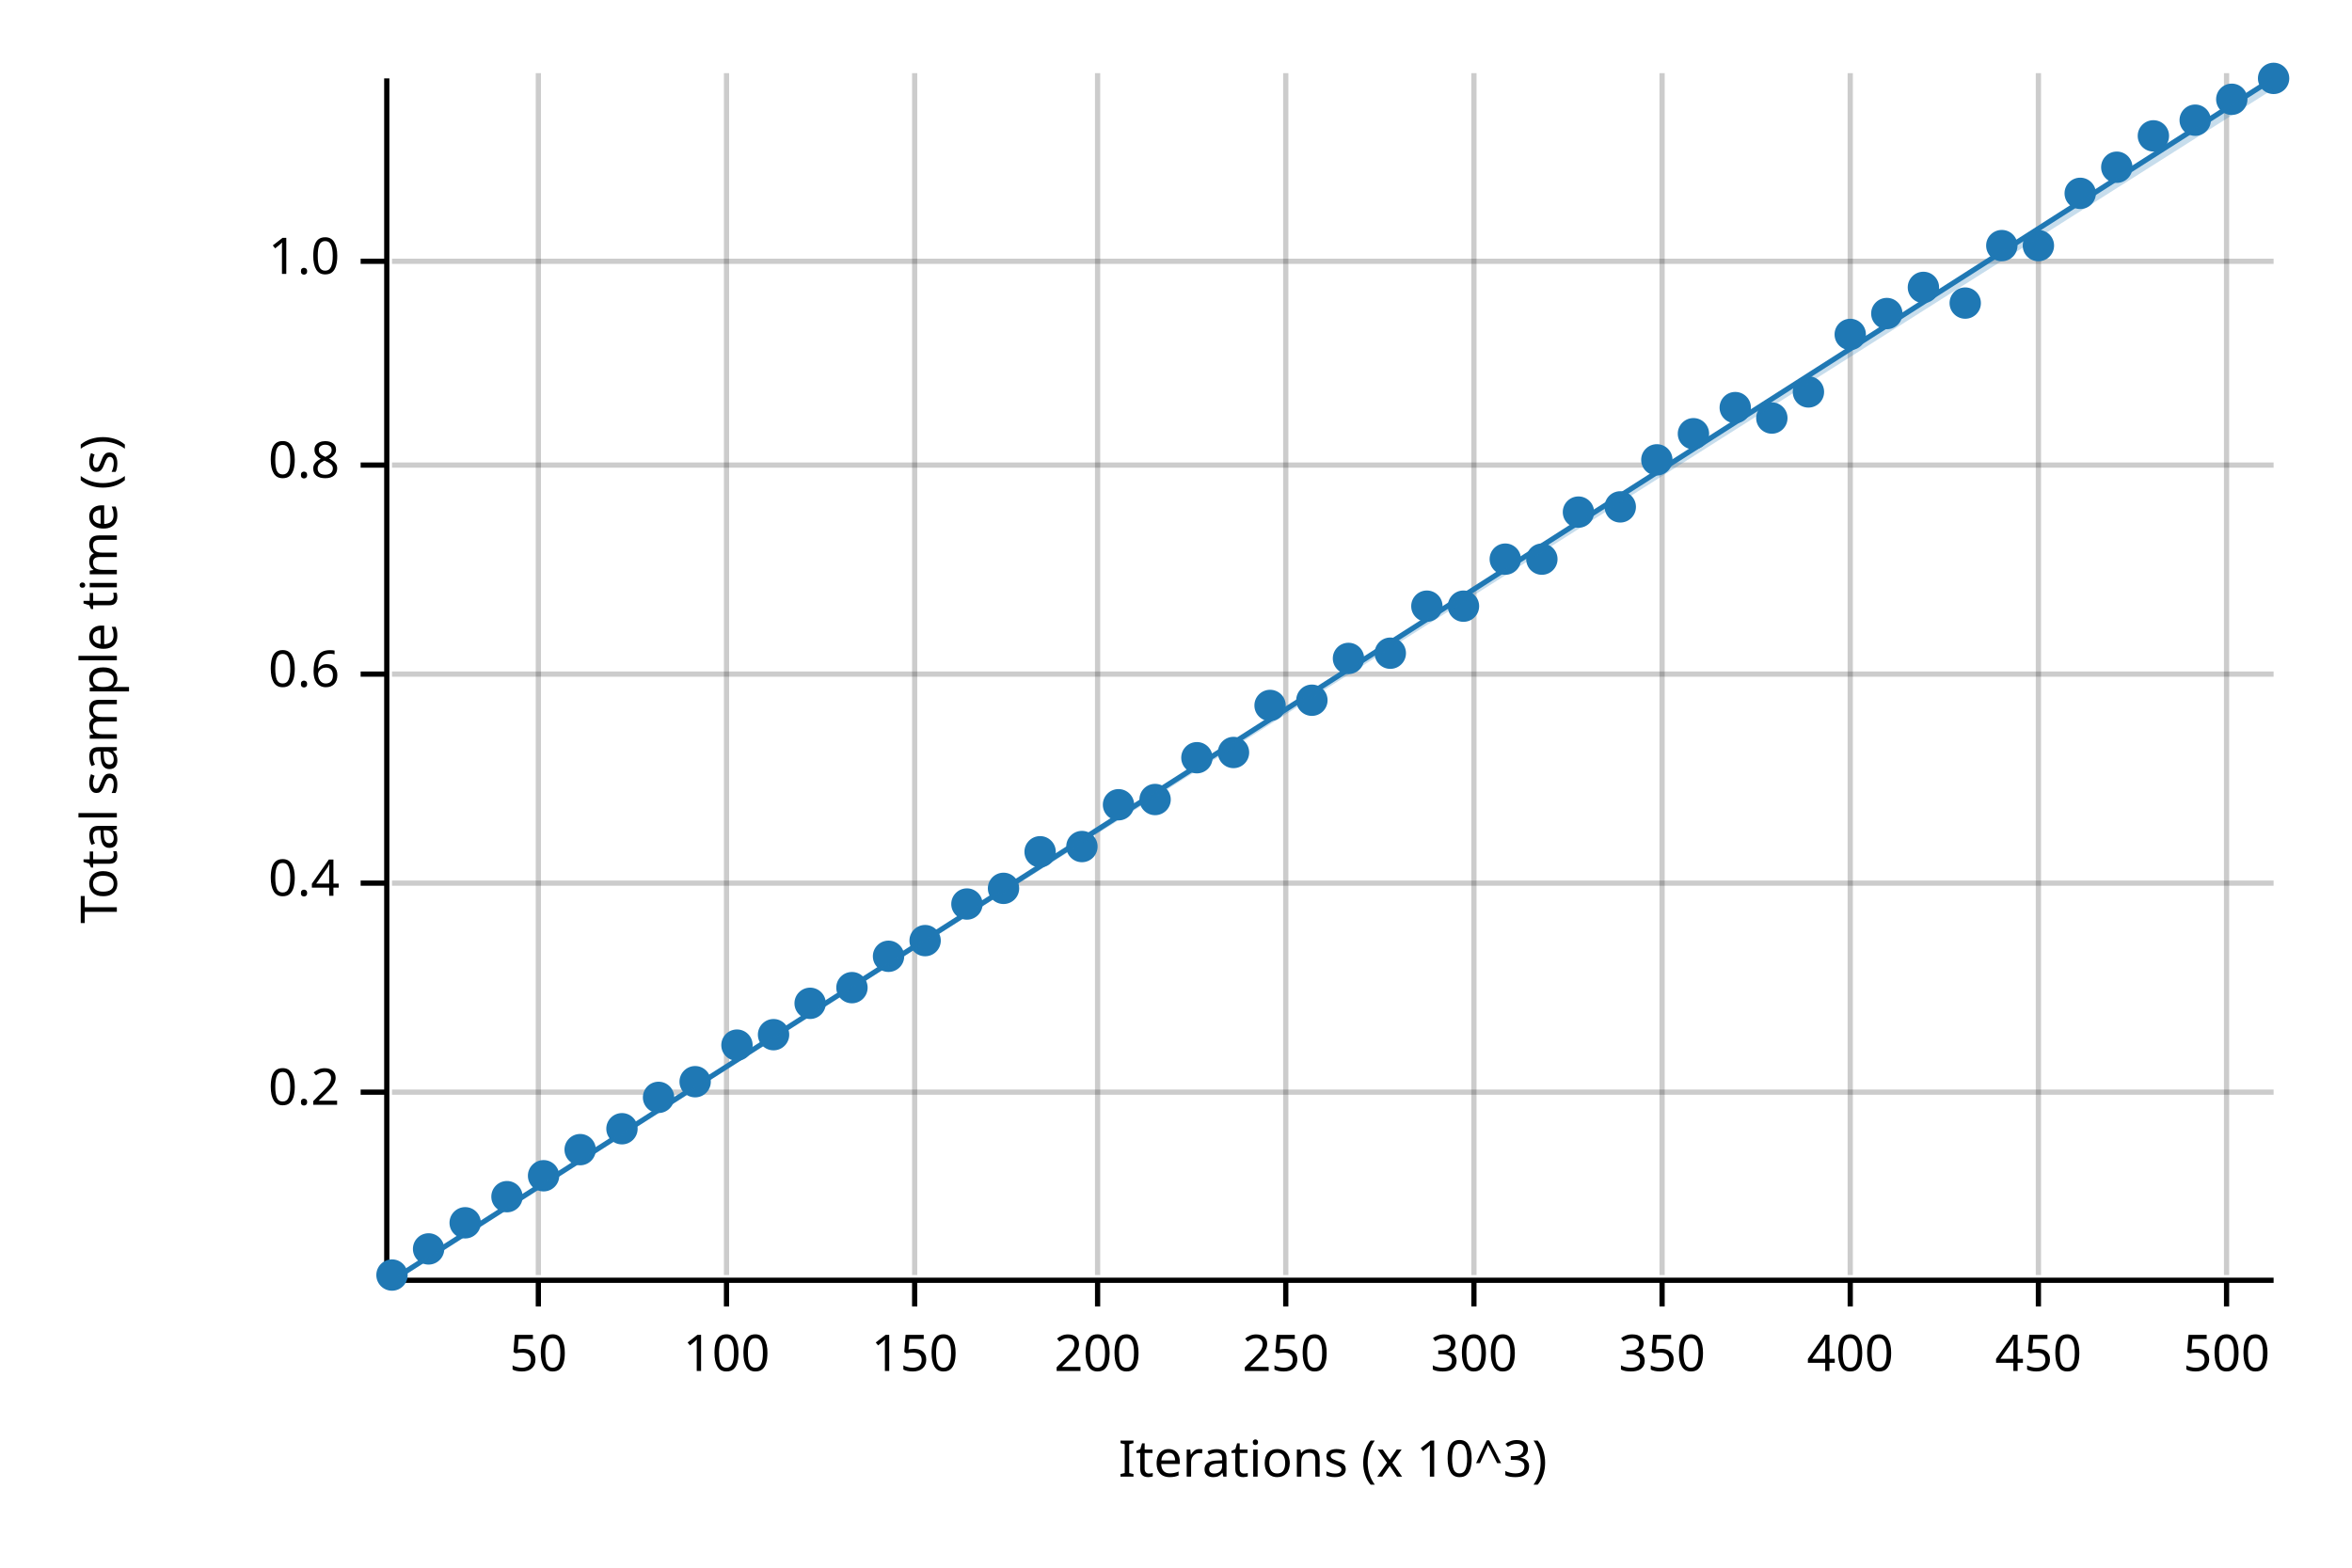
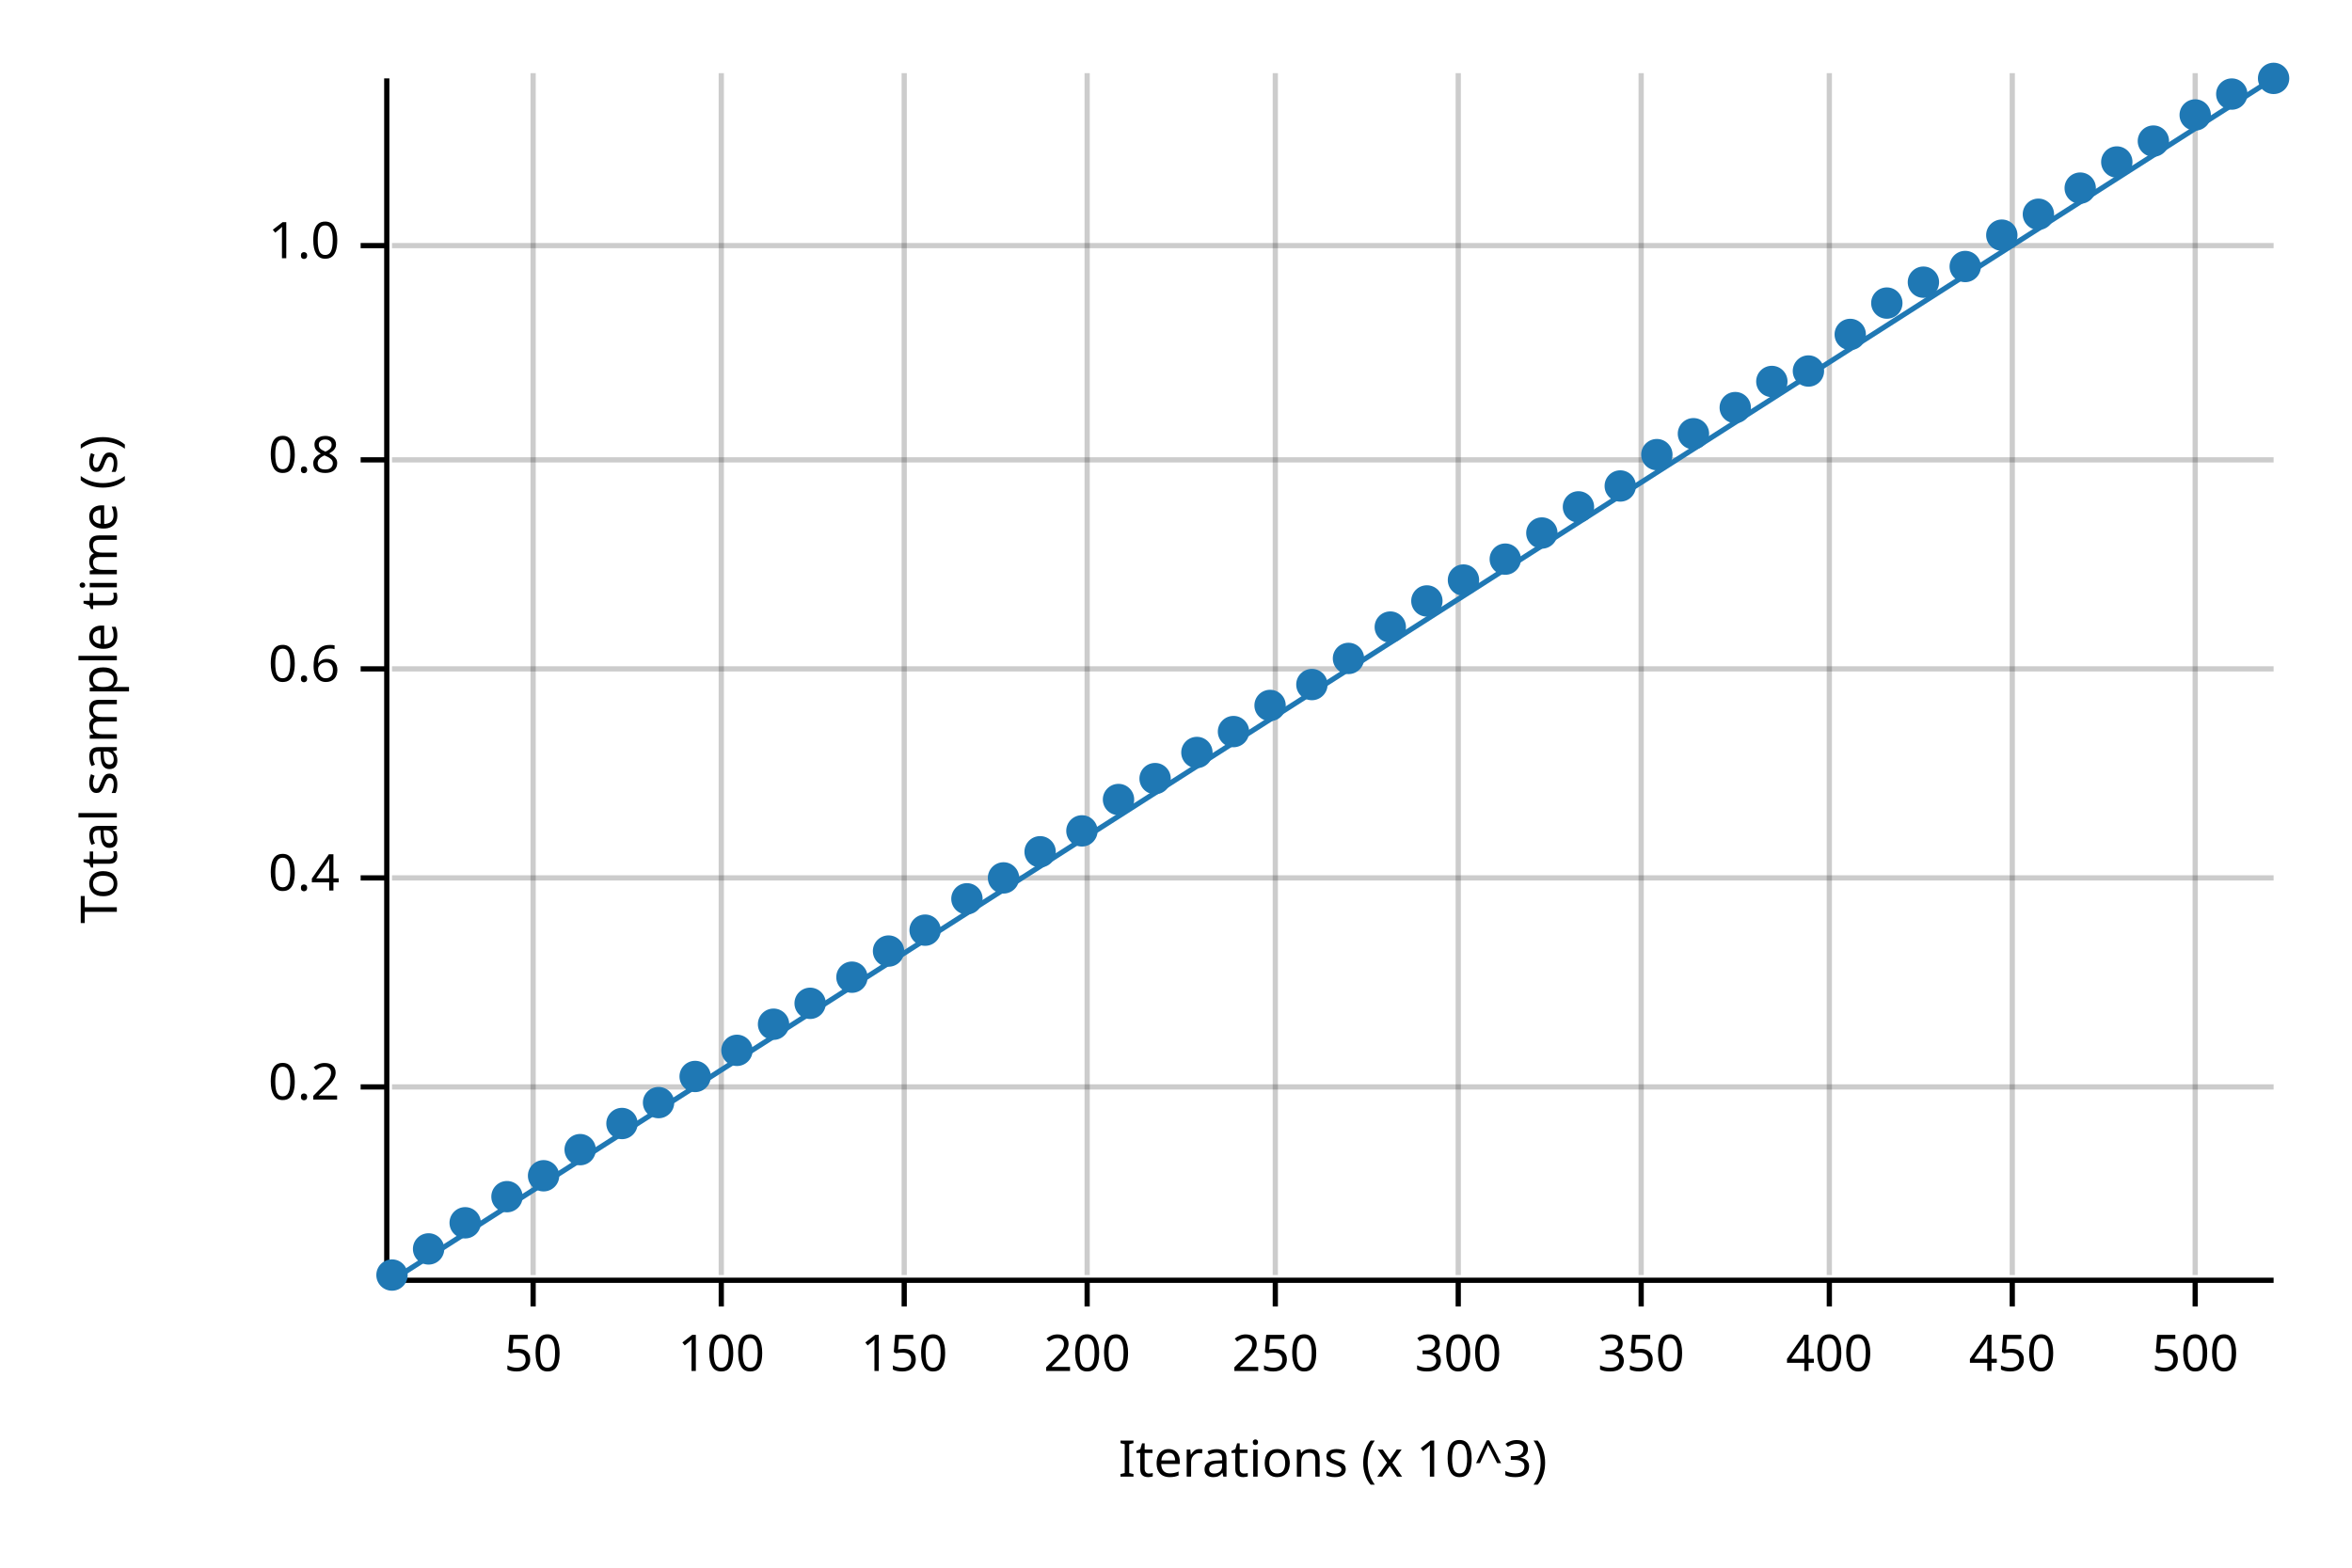
<svg xmlns="http://www.w3.org/2000/svg" width="450" height="300" viewBox="0 0 450 300">
  <text x="15" y="130" dy="0.76em" text-anchor="middle" font-family="sans-serif" font-size="9.677" opacity="1" fill="#000000" transform="rotate(270, 15, 130)">
Total sample time (s)
</text>
  <text x="255" y="285" dy="-0.5ex" text-anchor="middle" font-family="sans-serif" font-size="9.677" opacity="1" fill="#000000">
Iterations (x 10^3)
</text>
-   <line opacity="0.2" stroke="#000000" stroke-width="1" x1="103" y1="244" x2="103" y2="14" />
-   <line opacity="0.2" stroke="#000000" stroke-width="1" x1="139" y1="244" x2="139" y2="14" />
-   <line opacity="0.2" stroke="#000000" stroke-width="1" x1="175" y1="244" x2="175" y2="14" />
-   <line opacity="0.2" stroke="#000000" stroke-width="1" x1="210" y1="244" x2="210" y2="14" />
-   <line opacity="0.2" stroke="#000000" stroke-width="1" x1="246" y1="244" x2="246" y2="14" />
-   <line opacity="0.2" stroke="#000000" stroke-width="1" x1="282" y1="244" x2="282" y2="14" />
-   <line opacity="0.2" stroke="#000000" stroke-width="1" x1="318" y1="244" x2="318" y2="14" />
-   <line opacity="0.2" stroke="#000000" stroke-width="1" x1="354" y1="244" x2="354" y2="14" />
-   <line opacity="0.2" stroke="#000000" stroke-width="1" x1="390" y1="244" x2="390" y2="14" />
-   <line opacity="0.2" stroke="#000000" stroke-width="1" x1="426" y1="244" x2="426" y2="14" />
-   <line opacity="0.2" stroke="#000000" stroke-width="1" x1="75" y1="209" x2="435" y2="209" />
-   <line opacity="0.2" stroke="#000000" stroke-width="1" x1="75" y1="169" x2="435" y2="169" />
-   <line opacity="0.2" stroke="#000000" stroke-width="1" x1="75" y1="129" x2="435" y2="129" />
-   <line opacity="0.2" stroke="#000000" stroke-width="1" x1="75" y1="89" x2="435" y2="89" />
-   <line opacity="0.2" stroke="#000000" stroke-width="1" x1="75" y1="50" x2="435" y2="50" />
+   <line opacity="0.2" stroke="#000000" stroke-width="1" x1="102" y1="244" x2="102" y2="14" />
+   <line opacity="0.2" stroke="#000000" stroke-width="1" x1="138" y1="244" x2="138" y2="14" />
+   <line opacity="0.2" stroke="#000000" stroke-width="1" x1="173" y1="244" x2="173" y2="14" />
+   <line opacity="0.2" stroke="#000000" stroke-width="1" x1="208" y1="244" x2="208" y2="14" />
+   <line opacity="0.2" stroke="#000000" stroke-width="1" x1="244" y1="244" x2="244" y2="14" />
+   <line opacity="0.2" stroke="#000000" stroke-width="1" x1="279" y1="244" x2="279" y2="14" />
+   <line opacity="0.2" stroke="#000000" stroke-width="1" x1="314" y1="244" x2="314" y2="14" />
+   <line opacity="0.2" stroke="#000000" stroke-width="1" x1="350" y1="244" x2="350" y2="14" />
+   <line opacity="0.2" stroke="#000000" stroke-width="1" x1="385" y1="244" x2="385" y2="14" />
+   <line opacity="0.2" stroke="#000000" stroke-width="1" x1="420" y1="244" x2="420" y2="14" />
+   <line opacity="0.2" stroke="#000000" stroke-width="1" x1="75" y1="208" x2="435" y2="208" />
+   <line opacity="0.2" stroke="#000000" stroke-width="1" x1="75" y1="168" x2="435" y2="168" />
+   <line opacity="0.2" stroke="#000000" stroke-width="1" x1="75" y1="128" x2="435" y2="128" />
+   <line opacity="0.2" stroke="#000000" stroke-width="1" x1="75" y1="88" x2="435" y2="88" />
+   <line opacity="0.2" stroke="#000000" stroke-width="1" x1="75" y1="47" x2="435" y2="47" />
  <polyline fill="none" opacity="1" stroke="#000000" stroke-width="1" points="74,15 74,245 " />
-   <text x="65" y="209" dy="0.5ex" text-anchor="end" font-family="sans-serif" font-size="9.677" opacity="1" fill="#000000">
+   <text x="65" y="208" dy="0.5ex" text-anchor="end" font-family="sans-serif" font-size="9.677" opacity="1" fill="#000000">
0.2
</text>
-   <polyline fill="none" opacity="1" stroke="#000000" stroke-width="1" points="69,209 74,209 " />
-   <text x="65" y="169" dy="0.5ex" text-anchor="end" font-family="sans-serif" font-size="9.677" opacity="1" fill="#000000">
+   <polyline fill="none" opacity="1" stroke="#000000" stroke-width="1" points="69,208 74,208 " />
+   <text x="65" y="168" dy="0.5ex" text-anchor="end" font-family="sans-serif" font-size="9.677" opacity="1" fill="#000000">
0.4
</text>
-   <polyline fill="none" opacity="1" stroke="#000000" stroke-width="1" points="69,169 74,169 " />
-   <text x="65" y="129" dy="0.5ex" text-anchor="end" font-family="sans-serif" font-size="9.677" opacity="1" fill="#000000">
+   <polyline fill="none" opacity="1" stroke="#000000" stroke-width="1" points="69,168 74,168 " />
+   <text x="65" y="128" dy="0.5ex" text-anchor="end" font-family="sans-serif" font-size="9.677" opacity="1" fill="#000000">
0.6
</text>
-   <polyline fill="none" opacity="1" stroke="#000000" stroke-width="1" points="69,129 74,129 " />
-   <text x="65" y="89" dy="0.5ex" text-anchor="end" font-family="sans-serif" font-size="9.677" opacity="1" fill="#000000">
+   <polyline fill="none" opacity="1" stroke="#000000" stroke-width="1" points="69,128 74,128 " />
+   <text x="65" y="88" dy="0.5ex" text-anchor="end" font-family="sans-serif" font-size="9.677" opacity="1" fill="#000000">
0.8
</text>
-   <polyline fill="none" opacity="1" stroke="#000000" stroke-width="1" points="69,89 74,89 " />
-   <text x="65" y="50" dy="0.5ex" text-anchor="end" font-family="sans-serif" font-size="9.677" opacity="1" fill="#000000">
+   <polyline fill="none" opacity="1" stroke="#000000" stroke-width="1" points="69,88 74,88 " />
+   <text x="65" y="47" dy="0.5ex" text-anchor="end" font-family="sans-serif" font-size="9.677" opacity="1" fill="#000000">
1.0
</text>
-   <polyline fill="none" opacity="1" stroke="#000000" stroke-width="1" points="69,50 74,50 " />
+   <polyline fill="none" opacity="1" stroke="#000000" stroke-width="1" points="69,47 74,47 " />
  <polyline fill="none" opacity="1" stroke="#000000" stroke-width="1" points="75,245 435,245 " />
-   <text x="103" y="255" dy="0.76em" text-anchor="middle" font-family="sans-serif" font-size="9.677" opacity="1" fill="#000000">
+   <text x="102" y="255" dy="0.76em" text-anchor="middle" font-family="sans-serif" font-size="9.677" opacity="1" fill="#000000">
50
</text>
-   <polyline fill="none" opacity="1" stroke="#000000" stroke-width="1" points="103,245 103,250 " />
-   <text x="139" y="255" dy="0.76em" text-anchor="middle" font-family="sans-serif" font-size="9.677" opacity="1" fill="#000000">
+   <polyline fill="none" opacity="1" stroke="#000000" stroke-width="1" points="102,245 102,250 " />
+   <text x="138" y="255" dy="0.76em" text-anchor="middle" font-family="sans-serif" font-size="9.677" opacity="1" fill="#000000">
100
</text>
-   <polyline fill="none" opacity="1" stroke="#000000" stroke-width="1" points="139,245 139,250 " />
-   <text x="175" y="255" dy="0.76em" text-anchor="middle" font-family="sans-serif" font-size="9.677" opacity="1" fill="#000000">
+   <polyline fill="none" opacity="1" stroke="#000000" stroke-width="1" points="138,245 138,250 " />
+   <text x="173" y="255" dy="0.76em" text-anchor="middle" font-family="sans-serif" font-size="9.677" opacity="1" fill="#000000">
150
</text>
-   <polyline fill="none" opacity="1" stroke="#000000" stroke-width="1" points="175,245 175,250 " />
-   <text x="210" y="255" dy="0.76em" text-anchor="middle" font-family="sans-serif" font-size="9.677" opacity="1" fill="#000000">
+   <polyline fill="none" opacity="1" stroke="#000000" stroke-width="1" points="173,245 173,250 " />
+   <text x="208" y="255" dy="0.76em" text-anchor="middle" font-family="sans-serif" font-size="9.677" opacity="1" fill="#000000">
200
</text>
-   <polyline fill="none" opacity="1" stroke="#000000" stroke-width="1" points="210,245 210,250 " />
-   <text x="246" y="255" dy="0.76em" text-anchor="middle" font-family="sans-serif" font-size="9.677" opacity="1" fill="#000000">
+   <polyline fill="none" opacity="1" stroke="#000000" stroke-width="1" points="208,245 208,250 " />
+   <text x="244" y="255" dy="0.76em" text-anchor="middle" font-family="sans-serif" font-size="9.677" opacity="1" fill="#000000">
250
</text>
-   <polyline fill="none" opacity="1" stroke="#000000" stroke-width="1" points="246,245 246,250 " />
-   <text x="282" y="255" dy="0.76em" text-anchor="middle" font-family="sans-serif" font-size="9.677" opacity="1" fill="#000000">
+   <polyline fill="none" opacity="1" stroke="#000000" stroke-width="1" points="244,245 244,250 " />
+   <text x="279" y="255" dy="0.76em" text-anchor="middle" font-family="sans-serif" font-size="9.677" opacity="1" fill="#000000">
300
</text>
-   <polyline fill="none" opacity="1" stroke="#000000" stroke-width="1" points="282,245 282,250 " />
-   <text x="318" y="255" dy="0.76em" text-anchor="middle" font-family="sans-serif" font-size="9.677" opacity="1" fill="#000000">
+   <polyline fill="none" opacity="1" stroke="#000000" stroke-width="1" points="279,245 279,250 " />
+   <text x="314" y="255" dy="0.76em" text-anchor="middle" font-family="sans-serif" font-size="9.677" opacity="1" fill="#000000">
350
</text>
-   <polyline fill="none" opacity="1" stroke="#000000" stroke-width="1" points="318,245 318,250 " />
-   <text x="354" y="255" dy="0.76em" text-anchor="middle" font-family="sans-serif" font-size="9.677" opacity="1" fill="#000000">
+   <polyline fill="none" opacity="1" stroke="#000000" stroke-width="1" points="314,245 314,250 " />
+   <text x="350" y="255" dy="0.76em" text-anchor="middle" font-family="sans-serif" font-size="9.677" opacity="1" fill="#000000">
400
</text>
-   <polyline fill="none" opacity="1" stroke="#000000" stroke-width="1" points="354,245 354,250 " />
-   <text x="390" y="255" dy="0.76em" text-anchor="middle" font-family="sans-serif" font-size="9.677" opacity="1" fill="#000000">
+   <polyline fill="none" opacity="1" stroke="#000000" stroke-width="1" points="350,245 350,250 " />
+   <text x="385" y="255" dy="0.76em" text-anchor="middle" font-family="sans-serif" font-size="9.677" opacity="1" fill="#000000">
450
</text>
-   <polyline fill="none" opacity="1" stroke="#000000" stroke-width="1" points="390,245 390,250 " />
-   <text x="426" y="255" dy="0.76em" text-anchor="middle" font-family="sans-serif" font-size="9.677" opacity="1" fill="#000000">
+   <polyline fill="none" opacity="1" stroke="#000000" stroke-width="1" points="385,245 385,250 " />
+   <text x="420" y="255" dy="0.76em" text-anchor="middle" font-family="sans-serif" font-size="9.677" opacity="1" fill="#000000">
500
</text>
-   <polyline fill="none" opacity="1" stroke="#000000" stroke-width="1" points="426,245 426,250 " />
+   <polyline fill="none" opacity="1" stroke="#000000" stroke-width="1" points="420,245 420,250 " />
  <circle cx="75" cy="244" r="3" opacity="1" fill="#1F78B4" stroke="none" stroke-width="1" />
  <circle cx="82" cy="239" r="3" opacity="1" fill="#1F78B4" stroke="none" stroke-width="1" />
  <circle cx="89" cy="234" r="3" opacity="1" fill="#1F78B4" stroke="none" stroke-width="1" />
  <circle cx="97" cy="229" r="3" opacity="1" fill="#1F78B4" stroke="none" stroke-width="1" />
  <circle cx="104" cy="225" r="3" opacity="1" fill="#1F78B4" stroke="none" stroke-width="1" />
  <circle cx="111" cy="220" r="3" opacity="1" fill="#1F78B4" stroke="none" stroke-width="1" />
-   <circle cx="119" cy="216" r="3" opacity="1" fill="#1F78B4" stroke="none" stroke-width="1" />
-   <circle cx="126" cy="210" r="3" opacity="1" fill="#1F78B4" stroke="none" stroke-width="1" />
-   <circle cx="133" cy="207" r="3" opacity="1" fill="#1F78B4" stroke="none" stroke-width="1" />
-   <circle cx="141" cy="200" r="3" opacity="1" fill="#1F78B4" stroke="none" stroke-width="1" />
-   <circle cx="148" cy="198" r="3" opacity="1" fill="#1F78B4" stroke="none" stroke-width="1" />
+   <circle cx="119" cy="215" r="3" opacity="1" fill="#1F78B4" stroke="none" stroke-width="1" />
+   <circle cx="126" cy="211" r="3" opacity="1" fill="#1F78B4" stroke="none" stroke-width="1" />
+   <circle cx="133" cy="206" r="3" opacity="1" fill="#1F78B4" stroke="none" stroke-width="1" />
+   <circle cx="141" cy="201" r="3" opacity="1" fill="#1F78B4" stroke="none" stroke-width="1" />
+   <circle cx="148" cy="196" r="3" opacity="1" fill="#1F78B4" stroke="none" stroke-width="1" />
  <circle cx="155" cy="192" r="3" opacity="1" fill="#1F78B4" stroke="none" stroke-width="1" />
-   <circle cx="163" cy="189" r="3" opacity="1" fill="#1F78B4" stroke="none" stroke-width="1" />
-   <circle cx="170" cy="183" r="3" opacity="1" fill="#1F78B4" stroke="none" stroke-width="1" />
-   <circle cx="177" cy="180" r="3" opacity="1" fill="#1F78B4" stroke="none" stroke-width="1" />
-   <circle cx="185" cy="173" r="3" opacity="1" fill="#1F78B4" stroke="none" stroke-width="1" />
-   <circle cx="192" cy="170" r="3" opacity="1" fill="#1F78B4" stroke="none" stroke-width="1" />
+   <circle cx="163" cy="187" r="3" opacity="1" fill="#1F78B4" stroke="none" stroke-width="1" />
+   <circle cx="170" cy="182" r="3" opacity="1" fill="#1F78B4" stroke="none" stroke-width="1" />
+   <circle cx="177" cy="178" r="3" opacity="1" fill="#1F78B4" stroke="none" stroke-width="1" />
+   <circle cx="185" cy="172" r="3" opacity="1" fill="#1F78B4" stroke="none" stroke-width="1" />
+   <circle cx="192" cy="168" r="3" opacity="1" fill="#1F78B4" stroke="none" stroke-width="1" />
  <circle cx="199" cy="163" r="3" opacity="1" fill="#1F78B4" stroke="none" stroke-width="1" />
-   <circle cx="207" cy="162" r="3" opacity="1" fill="#1F78B4" stroke="none" stroke-width="1" />
-   <circle cx="214" cy="154" r="3" opacity="1" fill="#1F78B4" stroke="none" stroke-width="1" />
-   <circle cx="221" cy="153" r="3" opacity="1" fill="#1F78B4" stroke="none" stroke-width="1" />
-   <circle cx="229" cy="145" r="3" opacity="1" fill="#1F78B4" stroke="none" stroke-width="1" />
-   <circle cx="236" cy="144" r="3" opacity="1" fill="#1F78B4" stroke="none" stroke-width="1" />
+   <circle cx="207" cy="159" r="3" opacity="1" fill="#1F78B4" stroke="none" stroke-width="1" />
+   <circle cx="214" cy="153" r="3" opacity="1" fill="#1F78B4" stroke="none" stroke-width="1" />
+   <circle cx="221" cy="149" r="3" opacity="1" fill="#1F78B4" stroke="none" stroke-width="1" />
+   <circle cx="229" cy="144" r="3" opacity="1" fill="#1F78B4" stroke="none" stroke-width="1" />
+   <circle cx="236" cy="140" r="3" opacity="1" fill="#1F78B4" stroke="none" stroke-width="1" />
  <circle cx="243" cy="135" r="3" opacity="1" fill="#1F78B4" stroke="none" stroke-width="1" />
-   <circle cx="251" cy="134" r="3" opacity="1" fill="#1F78B4" stroke="none" stroke-width="1" />
+   <circle cx="251" cy="131" r="3" opacity="1" fill="#1F78B4" stroke="none" stroke-width="1" />
  <circle cx="258" cy="126" r="3" opacity="1" fill="#1F78B4" stroke="none" stroke-width="1" />
-   <circle cx="266" cy="125" r="3" opacity="1" fill="#1F78B4" stroke="none" stroke-width="1" />
-   <circle cx="273" cy="116" r="3" opacity="1" fill="#1F78B4" stroke="none" stroke-width="1" />
-   <circle cx="280" cy="116" r="3" opacity="1" fill="#1F78B4" stroke="none" stroke-width="1" />
+   <circle cx="266" cy="120" r="3" opacity="1" fill="#1F78B4" stroke="none" stroke-width="1" />
+   <circle cx="273" cy="115" r="3" opacity="1" fill="#1F78B4" stroke="none" stroke-width="1" />
+   <circle cx="280" cy="111" r="3" opacity="1" fill="#1F78B4" stroke="none" stroke-width="1" />
  <circle cx="288" cy="107" r="3" opacity="1" fill="#1F78B4" stroke="none" stroke-width="1" />
-   <circle cx="295" cy="107" r="3" opacity="1" fill="#1F78B4" stroke="none" stroke-width="1" />
-   <circle cx="302" cy="98" r="3" opacity="1" fill="#1F78B4" stroke="none" stroke-width="1" />
-   <circle cx="310" cy="97" r="3" opacity="1" fill="#1F78B4" stroke="none" stroke-width="1" />
-   <circle cx="317" cy="88" r="3" opacity="1" fill="#1F78B4" stroke="none" stroke-width="1" />
+   <circle cx="295" cy="102" r="3" opacity="1" fill="#1F78B4" stroke="none" stroke-width="1" />
+   <circle cx="302" cy="97" r="3" opacity="1" fill="#1F78B4" stroke="none" stroke-width="1" />
+   <circle cx="310" cy="93" r="3" opacity="1" fill="#1F78B4" stroke="none" stroke-width="1" />
+   <circle cx="317" cy="87" r="3" opacity="1" fill="#1F78B4" stroke="none" stroke-width="1" />
  <circle cx="324" cy="83" r="3" opacity="1" fill="#1F78B4" stroke="none" stroke-width="1" />
  <circle cx="332" cy="78" r="3" opacity="1" fill="#1F78B4" stroke="none" stroke-width="1" />
-   <circle cx="339" cy="80" r="3" opacity="1" fill="#1F78B4" stroke="none" stroke-width="1" />
-   <circle cx="346" cy="75" r="3" opacity="1" fill="#1F78B4" stroke="none" stroke-width="1" />
+   <circle cx="339" cy="73" r="3" opacity="1" fill="#1F78B4" stroke="none" stroke-width="1" />
+   <circle cx="346" cy="71" r="3" opacity="1" fill="#1F78B4" stroke="none" stroke-width="1" />
  <circle cx="354" cy="64" r="3" opacity="1" fill="#1F78B4" stroke="none" stroke-width="1" />
-   <circle cx="361" cy="60" r="3" opacity="1" fill="#1F78B4" stroke="none" stroke-width="1" />
-   <circle cx="368" cy="55" r="3" opacity="1" fill="#1F78B4" stroke="none" stroke-width="1" />
-   <circle cx="376" cy="58" r="3" opacity="1" fill="#1F78B4" stroke="none" stroke-width="1" />
-   <circle cx="383" cy="47" r="3" opacity="1" fill="#1F78B4" stroke="none" stroke-width="1" />
-   <circle cx="390" cy="47" r="3" opacity="1" fill="#1F78B4" stroke="none" stroke-width="1" />
-   <circle cx="398" cy="37" r="3" opacity="1" fill="#1F78B4" stroke="none" stroke-width="1" />
-   <circle cx="405" cy="32" r="3" opacity="1" fill="#1F78B4" stroke="none" stroke-width="1" />
-   <circle cx="412" cy="26" r="3" opacity="1" fill="#1F78B4" stroke="none" stroke-width="1" />
-   <circle cx="420" cy="23" r="3" opacity="1" fill="#1F78B4" stroke="none" stroke-width="1" />
-   <circle cx="427" cy="19" r="3" opacity="1" fill="#1F78B4" stroke="none" stroke-width="1" />
+   <circle cx="361" cy="58" r="3" opacity="1" fill="#1F78B4" stroke="none" stroke-width="1" />
+   <circle cx="368" cy="54" r="3" opacity="1" fill="#1F78B4" stroke="none" stroke-width="1" />
+   <circle cx="376" cy="51" r="3" opacity="1" fill="#1F78B4" stroke="none" stroke-width="1" />
+   <circle cx="383" cy="45" r="3" opacity="1" fill="#1F78B4" stroke="none" stroke-width="1" />
+   <circle cx="390" cy="41" r="3" opacity="1" fill="#1F78B4" stroke="none" stroke-width="1" />
+   <circle cx="398" cy="36" r="3" opacity="1" fill="#1F78B4" stroke="none" stroke-width="1" />
+   <circle cx="405" cy="31" r="3" opacity="1" fill="#1F78B4" stroke="none" stroke-width="1" />
+   <circle cx="412" cy="27" r="3" opacity="1" fill="#1F78B4" stroke="none" stroke-width="1" />
+   <circle cx="420" cy="22" r="3" opacity="1" fill="#1F78B4" stroke="none" stroke-width="1" />
+   <circle cx="427" cy="18" r="3" opacity="1" fill="#1F78B4" stroke="none" stroke-width="1" />
  <circle cx="435" cy="15" r="3" opacity="1" fill="#1F78B4" stroke="none" stroke-width="1" />
  <polyline fill="none" opacity="1" stroke="#1F78B4" stroke-width="1" points="75,245 435,15 " />
-   <polygon opacity="0.25" fill="#1F78B4" points="75,245 435,17 435,15 " />
+   <polygon opacity="0.25" fill="#1F78B4" points="75,245 435,15 435,15 " />
</svg>
